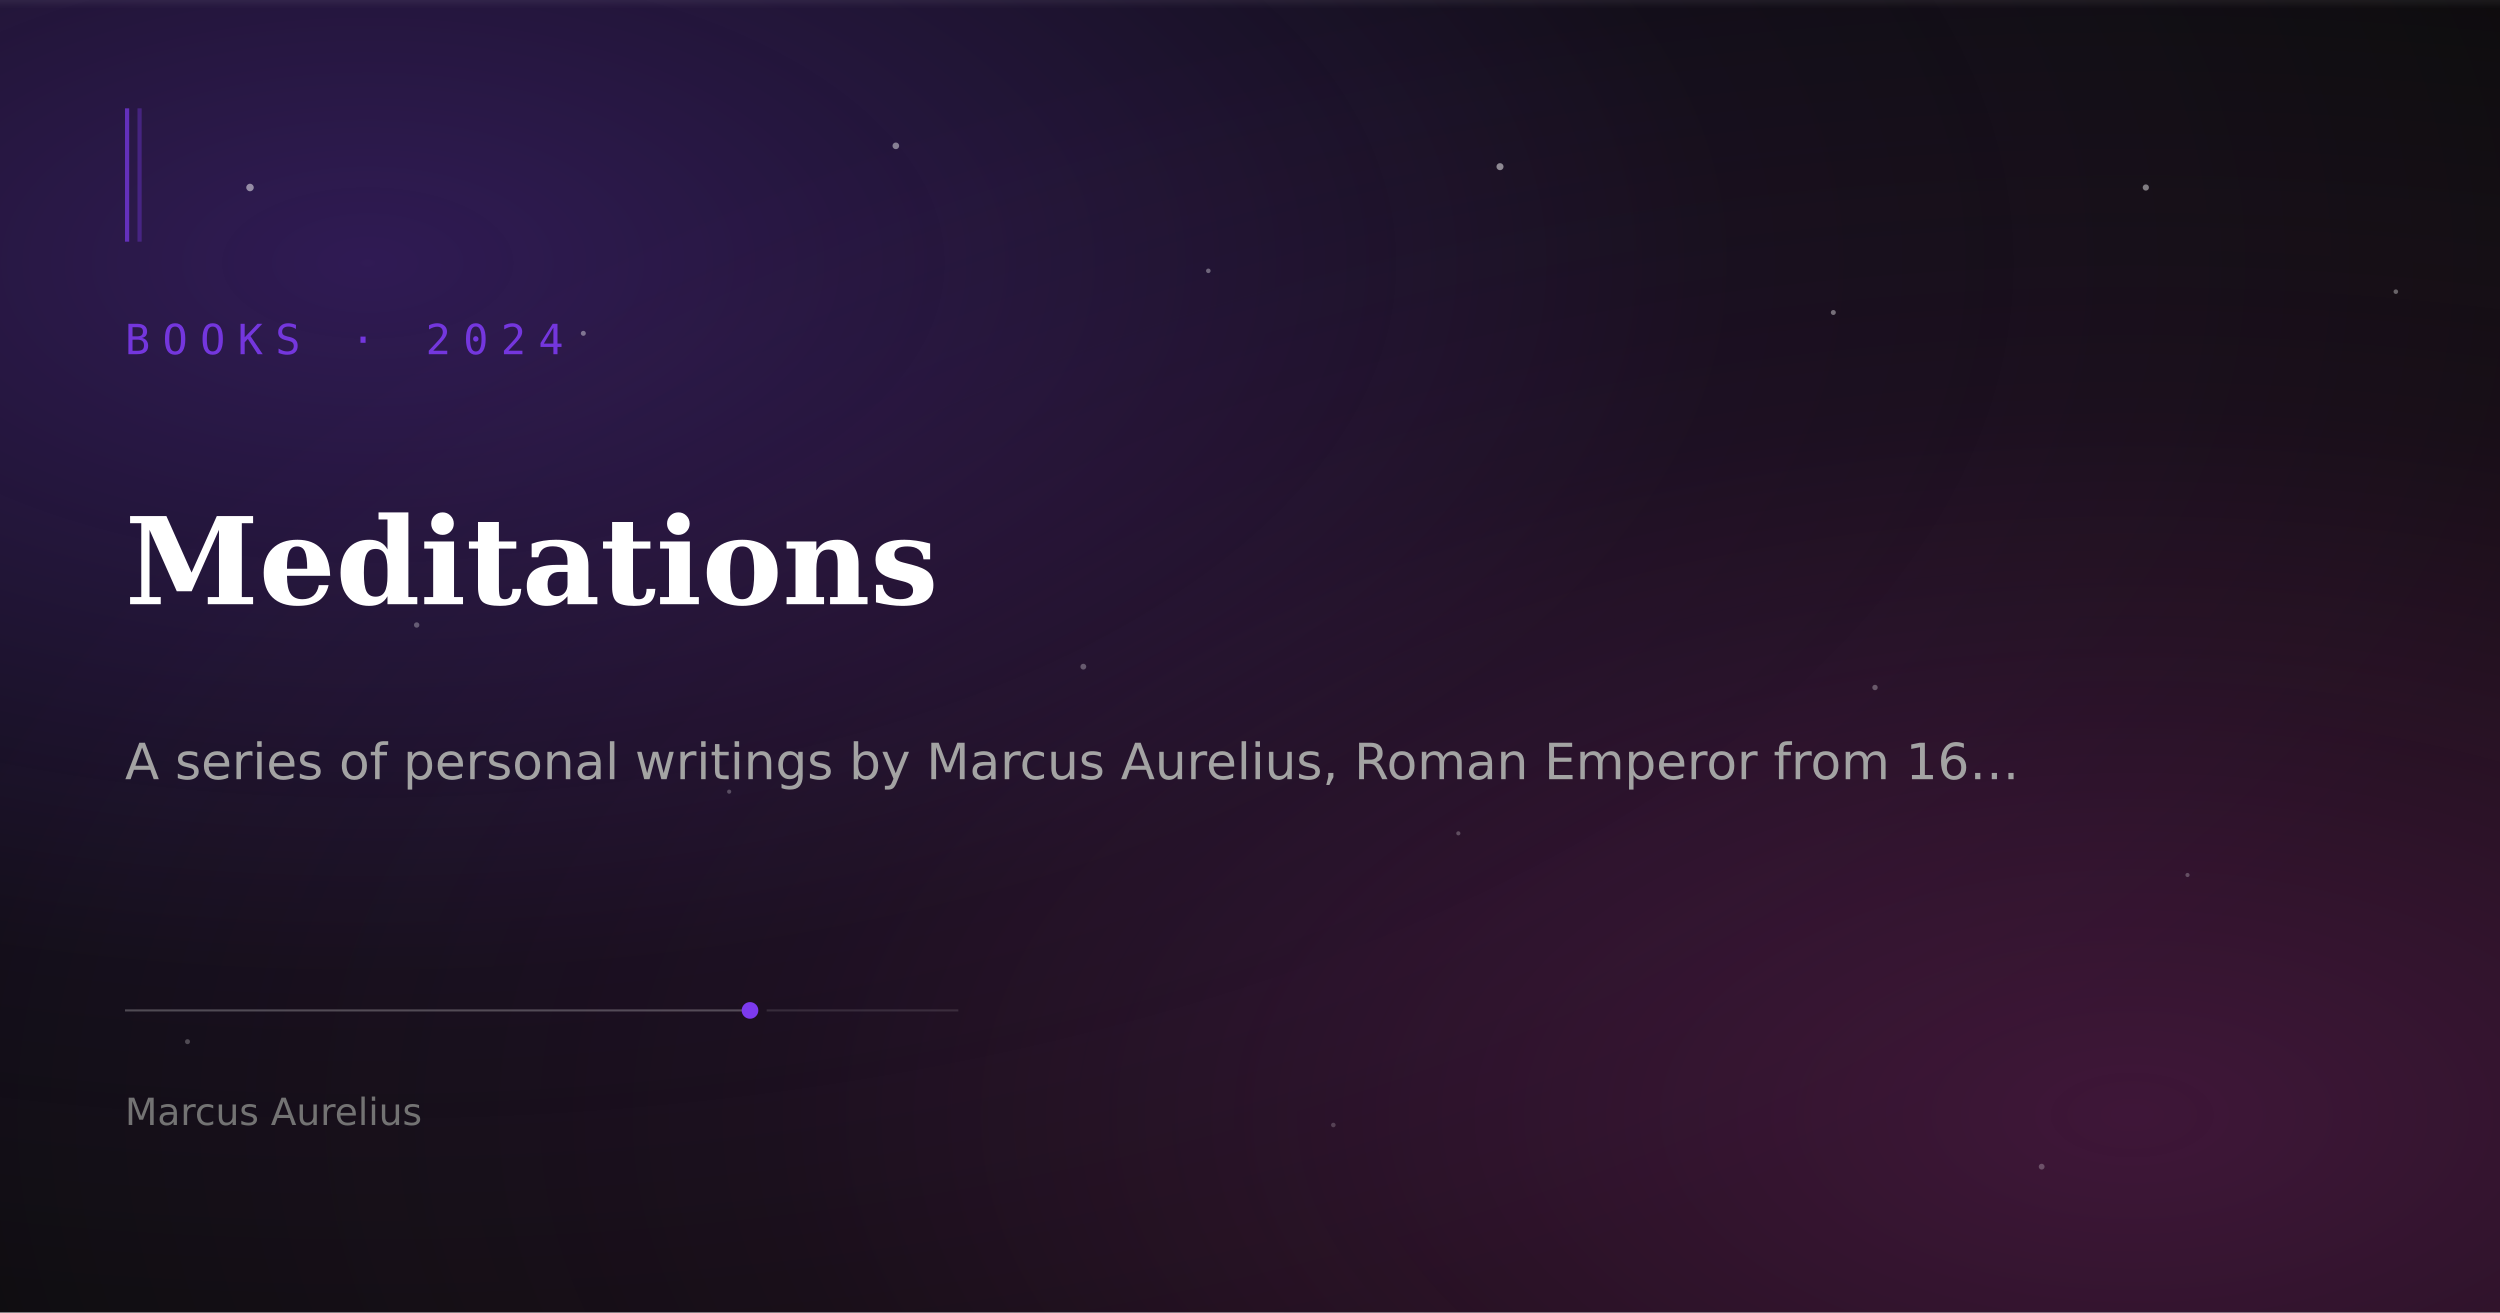
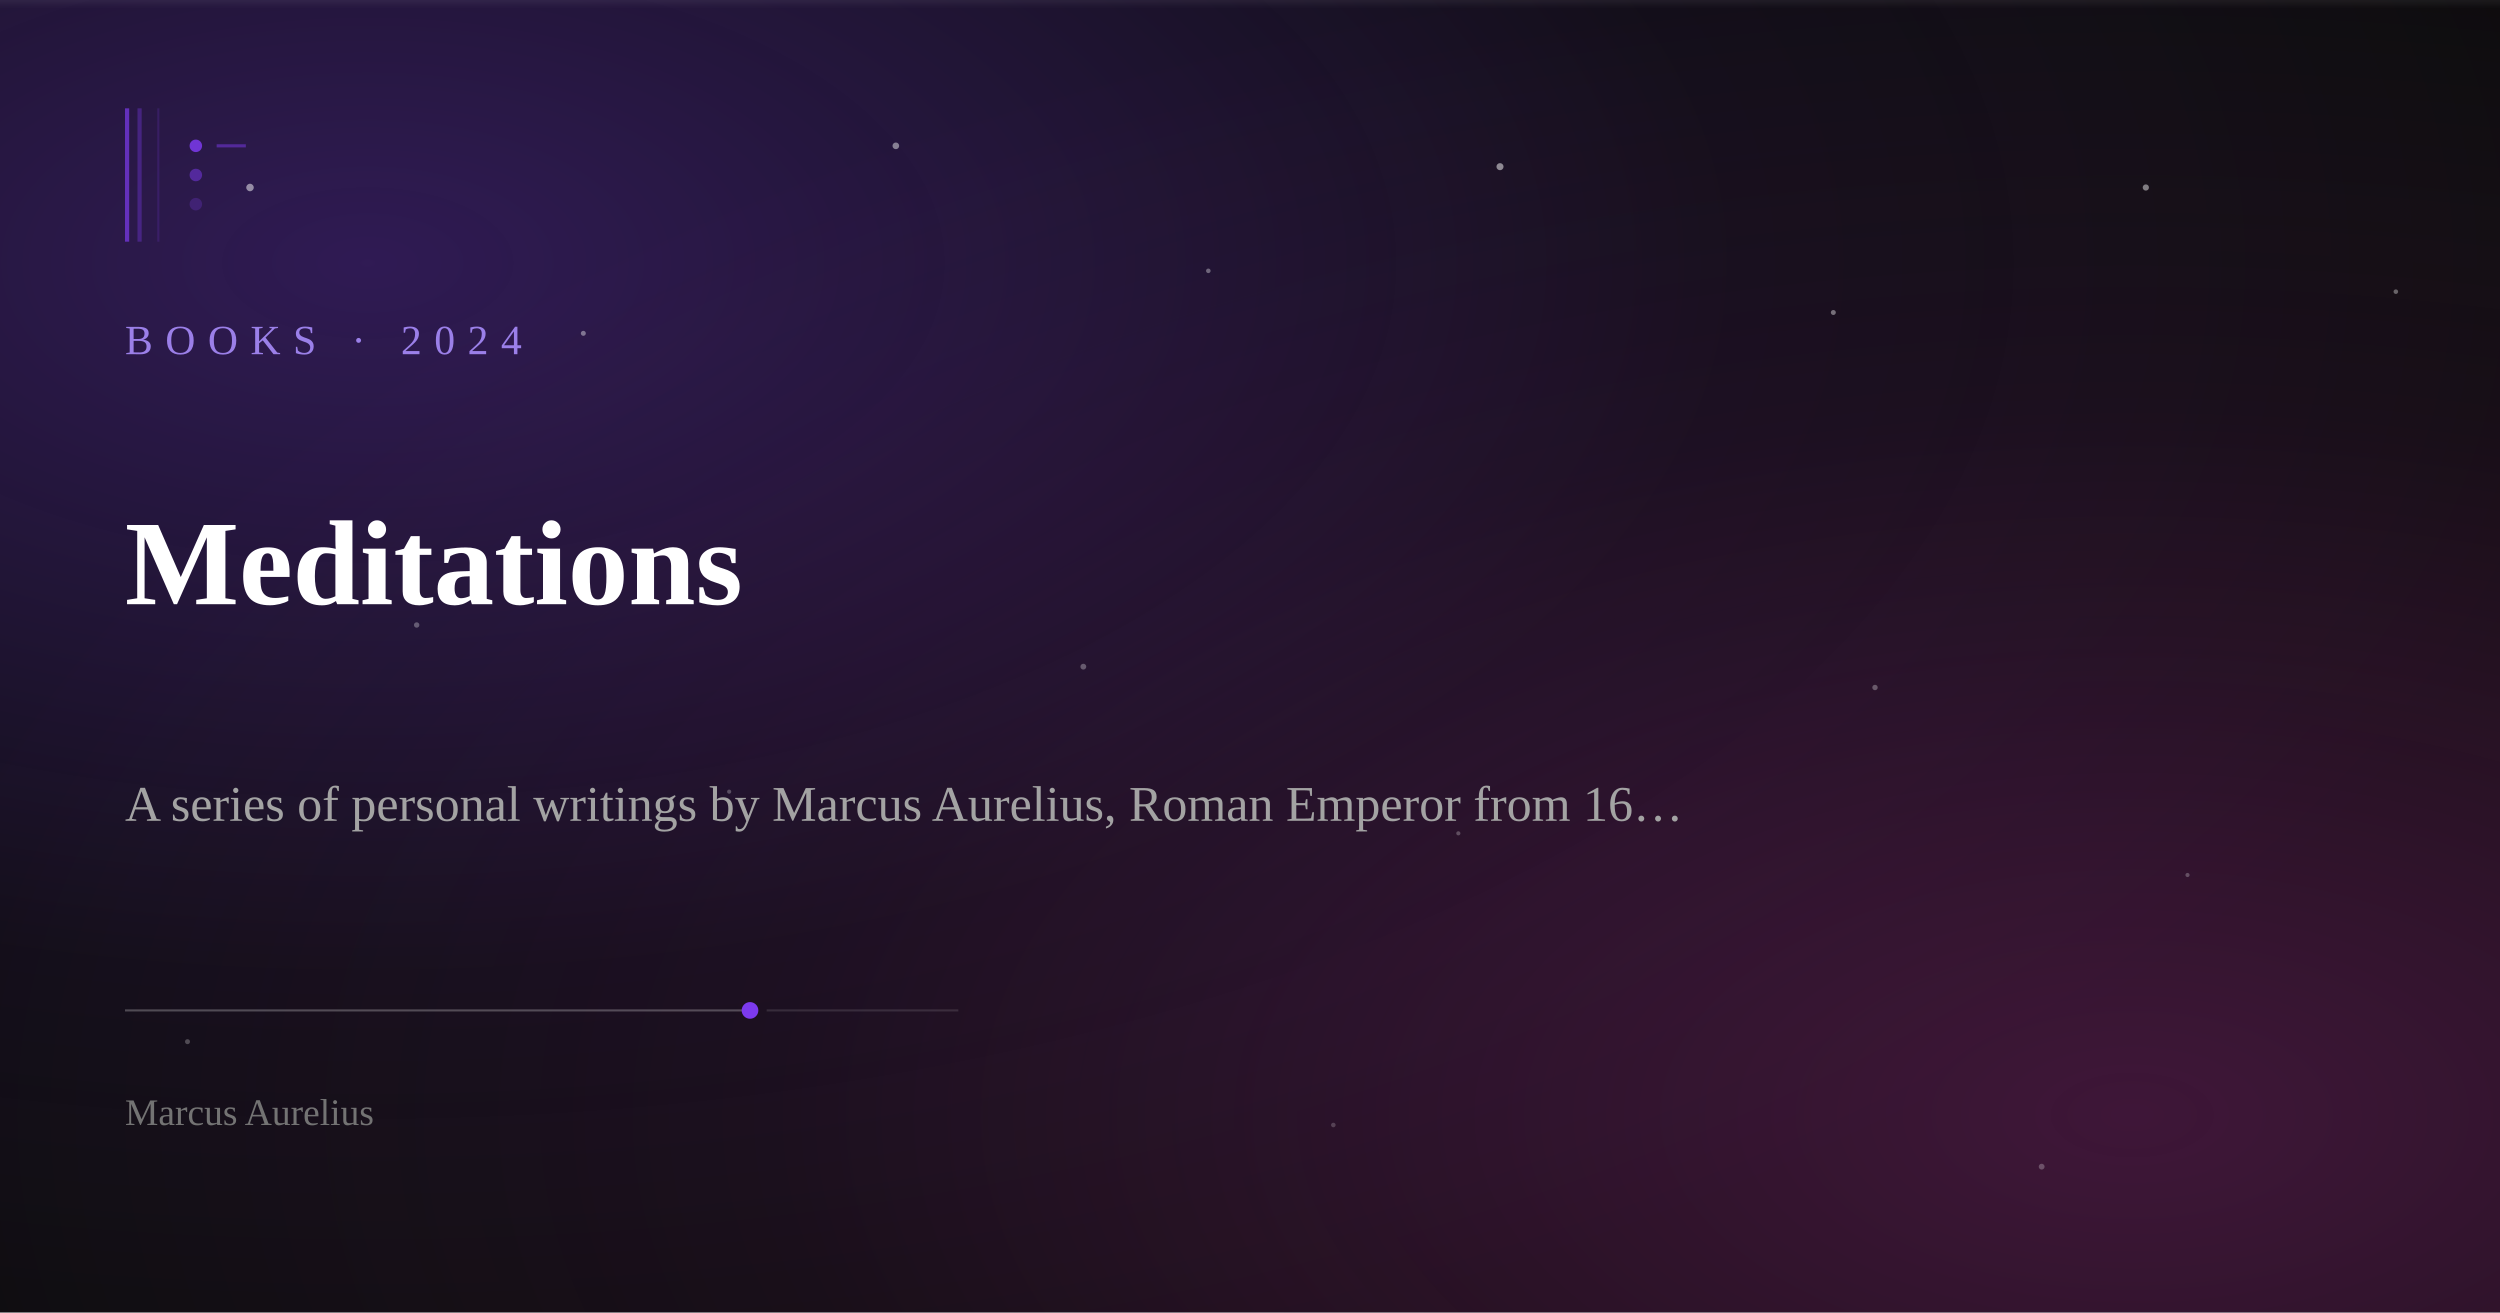
<svg xmlns="http://www.w3.org/2000/svg" width="1200" height="630" viewBox="0 0 1200 630">
  <defs>
    <radialGradient id="glow1" cx="0.15" cy="0.2" r="0.9">
      <stop offset="0%" stop-color="#7C3AED" stop-opacity="0.32" />
      <stop offset="60%" stop-color="#7C3AED" stop-opacity="0.06" />
      <stop offset="100%" stop-color="#7C3AED" stop-opacity="0" />
    </radialGradient>
    <radialGradient id="glow2" cx="0.85" cy="0.85" r="0.9">
      <stop offset="0%" stop-color="#F33BD6" stop-opacity="0.22" />
      <stop offset="60%" stop-color="#F33BD6" stop-opacity="0.05" />
      <stop offset="100%" stop-color="#F33BD6" stop-opacity="0" />
    </radialGradient>
    <linearGradient id="fade" x1="0" y1="0" x2="0" y2="1">
      <stop offset="0%" stop-color="#ffffff" stop-opacity="0.06" />
      <stop offset="100%" stop-color="#ffffff" stop-opacity="0" />
    </linearGradient>
  </defs>
  <rect width="1200" height="630" fill="#0c0c0c" />
  <rect width="1200" height="630" fill="url(#glow1)" />
  <rect width="1200" height="630" fill="url(#glow2)" />
  <g fill="#ffffff">
    <circle cx="120" cy="90" r="1.8" opacity="0.5" />
    <circle cx="280" cy="160" r="1.2" opacity="0.4" />
    <circle cx="430" cy="70" r="1.6" opacity="0.45" />
    <circle cx="580" cy="130" r="1.1" opacity="0.35" />
    <circle cx="720" cy="80" r="1.7" opacity="0.5" />
    <circle cx="880" cy="150" r="1.2" opacity="0.4" />
    <circle cx="1030" cy="90" r="1.5" opacity="0.45" />
    <circle cx="1150" cy="140" r="1.1" opacity="0.35" />
    <circle cx="200" cy="300" r="1.3" opacity="0.3" />
    <circle cx="350" cy="380" r="1" opacity="0.25" />
    <circle cx="520" cy="320" r="1.4" opacity="0.3" />
    <circle cx="700" cy="400" r="1" opacity="0.25" />
    <circle cx="900" cy="330" r="1.3" opacity="0.3" />
    <circle cx="1050" cy="420" r="1" opacity="0.25" />
    <circle cx="90" cy="500" r="1.2" opacity="0.25" />
    <circle cx="640" cy="540" r="1.1" opacity="0.2" />
    <circle cx="980" cy="560" r="1.4" opacity="0.25" />
  </g>
  <rect width="1200" height="4" fill="url(#fade)" />
  <rect x="60" y="52" width="2" height="64" fill="#7C3AED" opacity="0.7" />
  <rect x="66" y="52" width="2" height="64" fill="#7C3AED" opacity="0.35" />
-   <text x="60" y="170" font-family="'DejaVu Sans Mono', monospace" font-size="20" letter-spacing="6" fill="#7C3AED" opacity="0.9">BOOKS · 2024</text>
-   <text x="60" y="290" font-family="Playfair Display, 'DejaVu Serif', Georgia, serif" font-size="58" font-weight="bold" fill="#ffffff">Meditations</text>
-   <text x="60" y="374" font-family="'Source Sans 3', 'DejaVu Sans', Arial, sans-serif" font-size="24" fill="#a3a3a3">A series of personal writings by Marcus Aurelius, Roman Emperor from 16…</text>
+   <line x1="76" y1="52" x2="76" y2="116" stroke="#7C3AED" stroke-opacity="0.18" stroke-width="1" />
+   <circle cx="94" cy="70" r="3" fill="#7C3AED" opacity="0.85" />
+   <circle cx="94" cy="84" r="3" fill="#7C3AED" opacity="0.5" />
+   <circle cx="94" cy="98" r="3" fill="#7C3AED" opacity="0.25" />
+   <line x1="104" y1="70" x2="118" y2="70" stroke="#7C3AED" stroke-opacity="0.5" stroke-width="1.5" />
+   <text x="60" y="170" font-family="'Times New Roman', 'Liberation Serif', 'DejaVu Serif', serif" font-size="20" letter-spacing="6" fill="#A78BFA" opacity="0.9">BOOKS · 2024</text>
+   <text x="60" y="290" font-family="'Times New Roman', 'Liberation Serif', 'DejaVu Serif', serif" font-size="58" font-weight="bold" fill="#ffffff">Meditations</text>
+   <text x="60" y="394" font-family="'Times New Roman', 'Liberation Serif', 'DejaVu Serif', serif" font-size="24" fill="#a3a3a3">A series of personal writings by Marcus Aurelius, Roman Emperor from 16…</text>
  <line x1="60" y1="485" x2="360" y2="485" stroke="#ffffff" stroke-opacity="0.25" stroke-width="1" />
  <circle cx="360" cy="485" r="4" fill="#7C3AED" />
  <line x1="368" y1="485" x2="460" y2="485" stroke="#ffffff" stroke-opacity="0.12" stroke-width="1" />
-   <text x="60" y="540" font-family="'Source Sans 3', 'DejaVu Sans', Arial, sans-serif" font-size="18" fill="#737373">Marcus Aurelius</text>
+   <text x="60" y="540" font-family="'Times New Roman', 'Liberation Serif', 'DejaVu Serif', serif" font-size="18" fill="#737373">Marcus Aurelius</text>
</svg>
